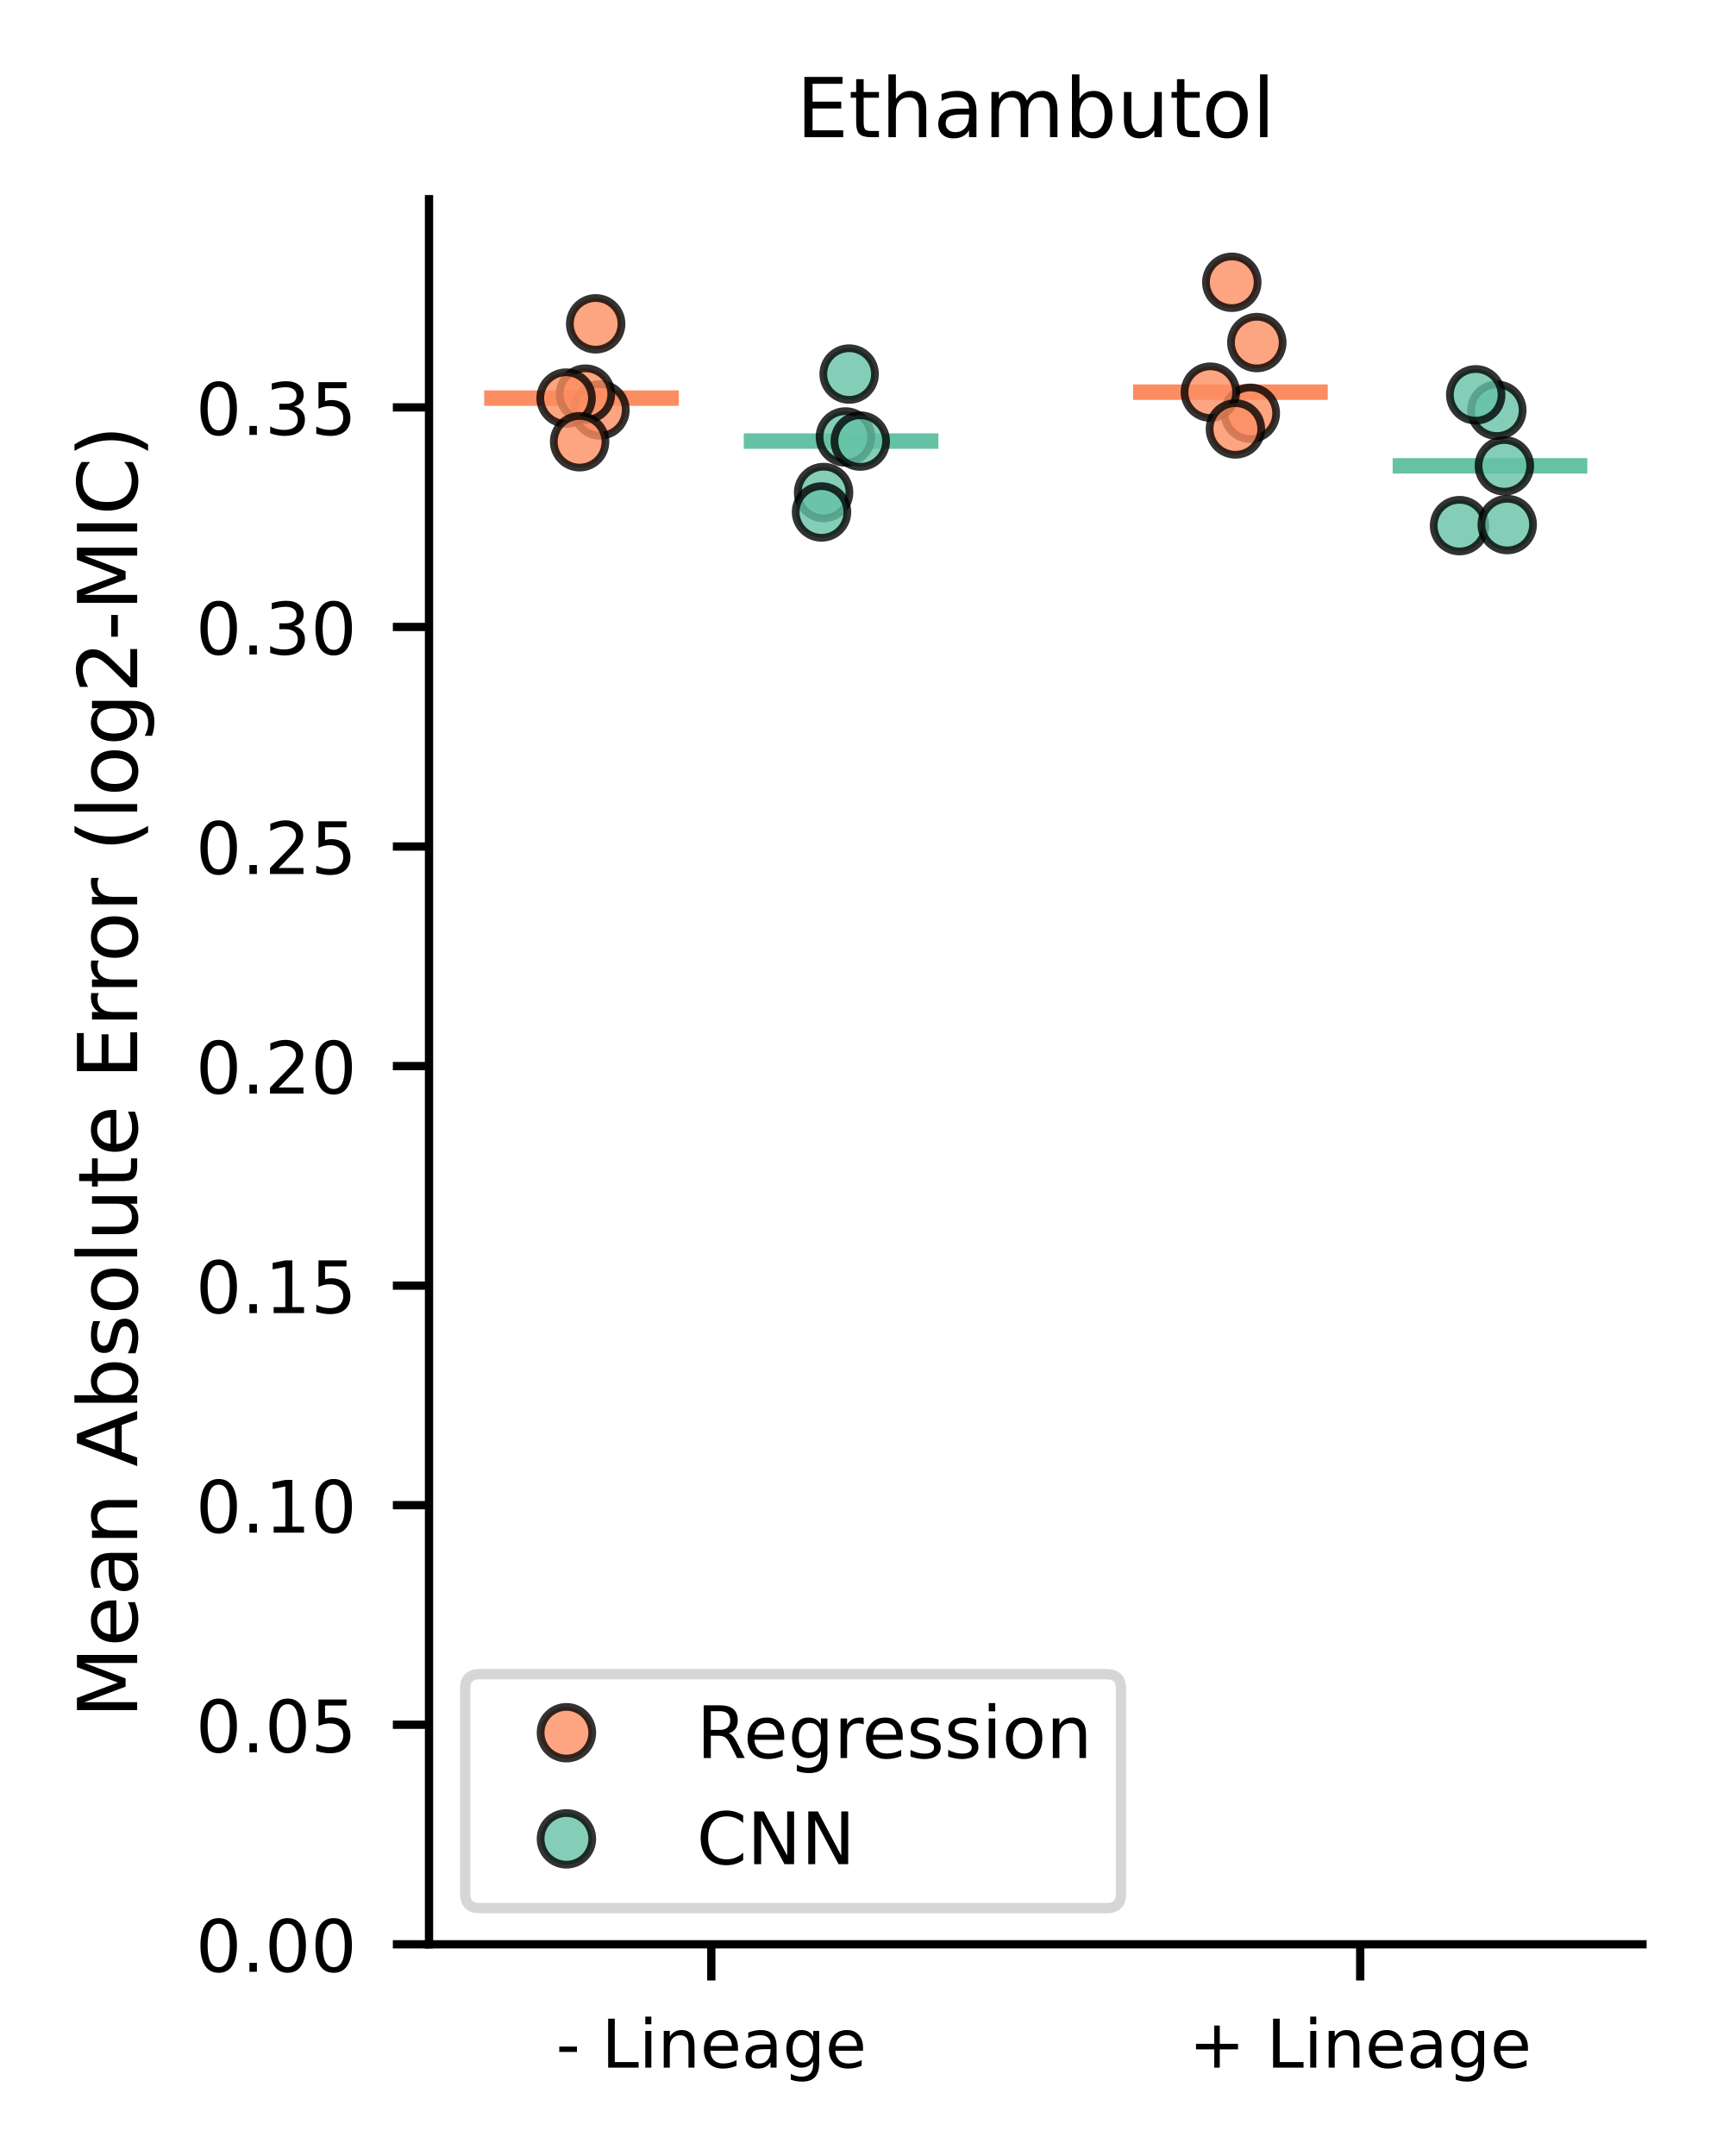
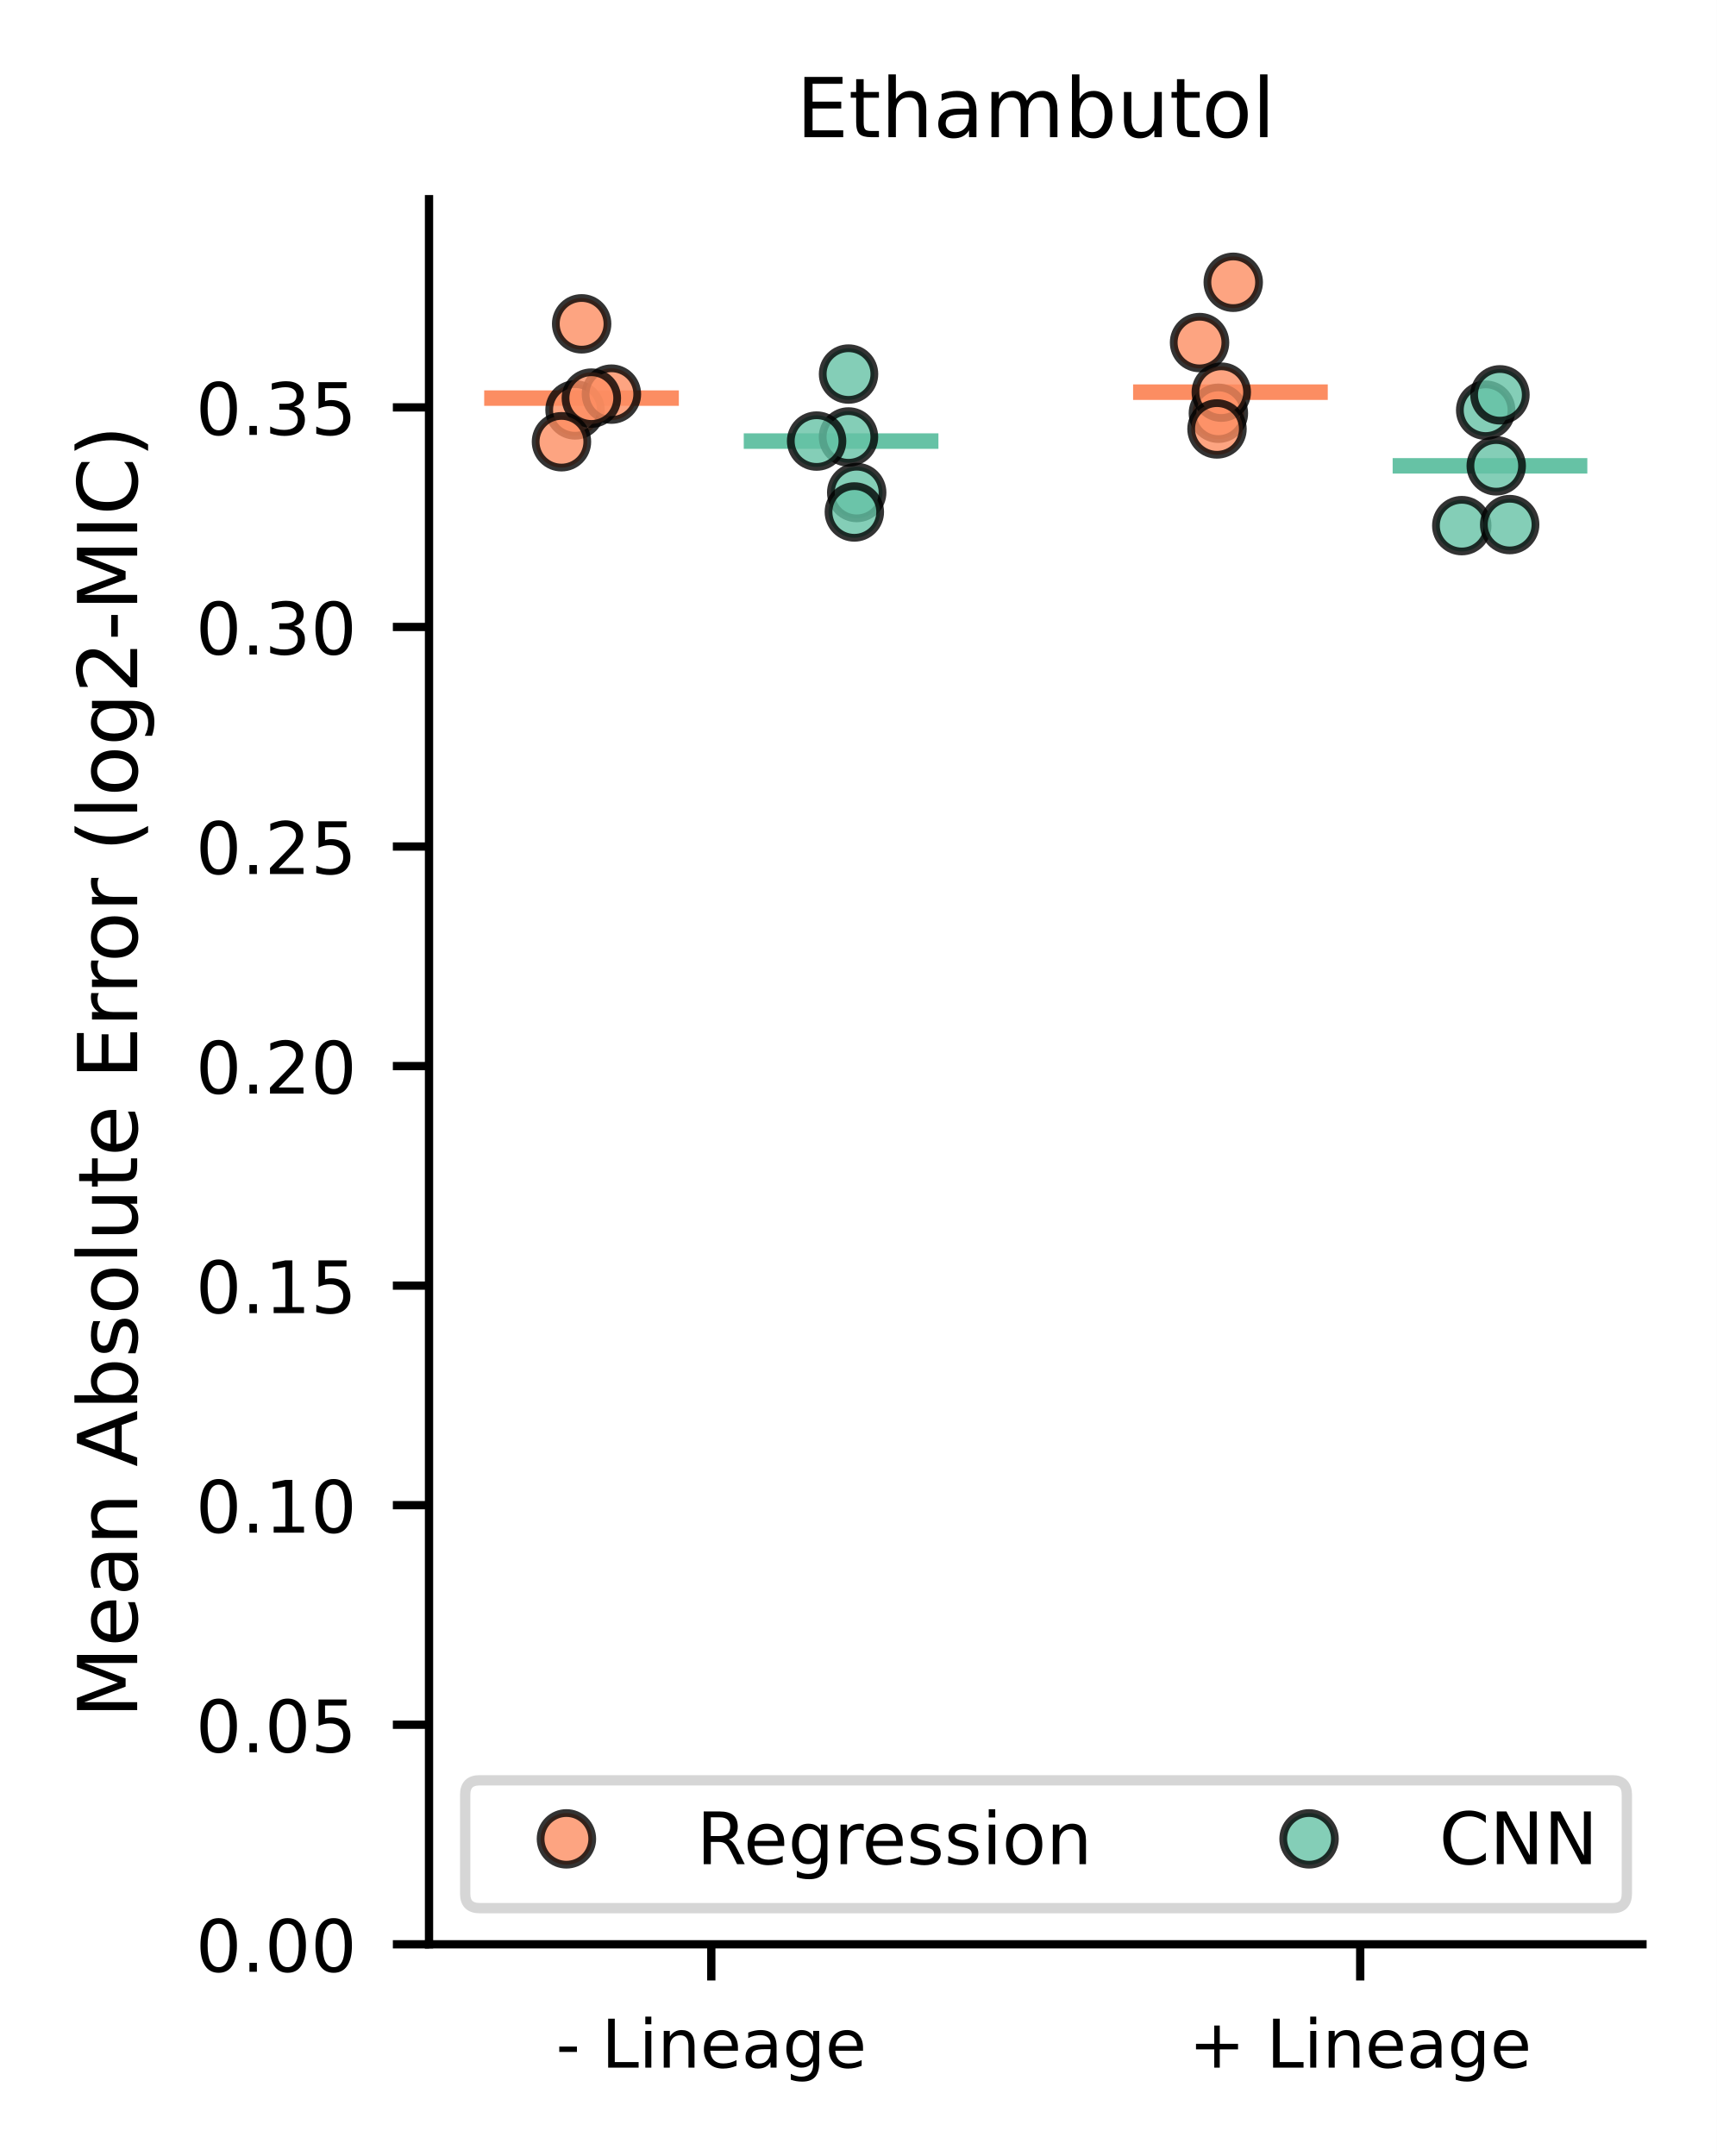
<svg xmlns="http://www.w3.org/2000/svg" xmlns:xlink="http://www.w3.org/1999/xlink" width="166.188pt" height="208.69pt" viewBox="0 0 166.188 208.69" version="1.1">
  <defs>
    <style type="text/css">*{stroke-linejoin: round; stroke-linecap: butt}</style>
  </defs>
  <g id="figure_1">
    <g id="patch_1">
      <path d="M 0 208.69  L 166.188 208.69  L 166.188 0  L 0 0  z " style="fill: #ffffff" />
    </g>
    <g id="axes_1">
      <g id="patch_2">
        <path d="M 41.528 188.199  L 158.988 188.199  L 158.988 19.279  L 41.528 19.279  z " style="fill: #ffffff" />
      </g>
      <g id="LineCollection_1">
-         <path d="M 46.868 38.535  L 65.711 38.535  " clip-path="url(#p93a9870a76)" style="fill: none; stroke: #fc8d62; stroke-width: 1.5" />
+         <path d="M 46.868 38.535  L 65.711 38.535  " clip-path="url(#p551175ddb1)" style="fill: none; stroke: #fc8d62; stroke-width: 1.5" />
      </g>
      <g id="LineCollection_2">
-         <path d="M 71.993 42.694  L 90.837 42.694  " clip-path="url(#p93a9870a76)" style="fill: none; stroke: #66c2a5; stroke-width: 1.5" />
+         <path d="M 71.993 42.694  L 90.837 42.694  " clip-path="url(#p551175ddb1)" style="fill: none; stroke: #66c2a5; stroke-width: 1.5" />
      </g>
      <g id="LineCollection_3">
-         <path d="M 109.68 37.958  L 128.524 37.958  " clip-path="url(#p93a9870a76)" style="fill: none; stroke: #fc8d62; stroke-width: 1.5" />
+         <path d="M 109.68 37.958  L 128.524 37.958  " clip-path="url(#p551175ddb1)" style="fill: none; stroke: #fc8d62; stroke-width: 1.5" />
      </g>
      <g id="LineCollection_4">
-         <path d="M 134.805 45.091  L 153.649 45.091  " clip-path="url(#p93a9870a76)" style="fill: none; stroke: #66c2a5; stroke-width: 1.5" />
+         <path d="M 134.805 45.091  L 153.649 45.091  " clip-path="url(#p551175ddb1)" style="fill: none; stroke: #66c2a5; stroke-width: 1.5" />
      </g>
      <g id="PathCollection_1">
        <defs>
-           <path id="C0_0_ac9c418b93" d="M 0 2.5  C 0.663 2.5 1.299 2.237 1.768 1.768  C 2.237 1.299 2.5 0.663 2.5 -0  C 2.5 -0.663 2.237 -1.299 1.768 -1.768  C 1.299 -2.237 0.663 -2.5 0 -2.5  C -0.663 -2.5 -1.299 -2.237 -1.768 -1.768  C -2.237 -1.299 -2.5 -0.663 -2.5 0  C -2.5 0.663 -2.237 1.299 -1.768 1.768  C -1.299 2.237 -0.663 2.5 0 2.5  z " />
+           <path id="C0_0_73d568ccc1" d="M 0 2.5  C 0.663 2.5 1.299 2.237 1.768 1.768  C 2.237 1.299 2.5 0.663 2.5 -0  C 2.5 -0.663 2.237 -1.299 1.768 -1.768  C 1.299 -2.237 0.663 -2.5 0 -2.5  C -0.663 -2.5 -1.299 -2.237 -1.768 -1.768  C -2.237 -1.299 -2.5 -0.663 -2.5 0  C -2.5 0.663 -2.237 1.299 -1.768 1.768  C -1.299 2.237 -0.663 2.5 0 2.5  z " />
        </defs>
-         <g clip-path="url(#p93a9870a76)">
-           <use xlink:href="#C0_0_ac9c418b93" x="58.073" y="39.677" style="fill: #fc8d62; fill-opacity: 0.8; stroke: #000000; stroke-opacity: 0.8; stroke-width: 0.75" />
-         </g>
-         <g clip-path="url(#p93a9870a76)">
-           <use xlink:href="#C0_0_ac9c418b93" x="56.669" y="38.15" style="fill: #fc8d62; fill-opacity: 0.8; stroke: #000000; stroke-opacity: 0.8; stroke-width: 0.75" />
-         </g>
-         <g clip-path="url(#p93a9870a76)">
-           <use xlink:href="#C0_0_ac9c418b93" x="57.659" y="31.345" style="fill: #fc8d62; fill-opacity: 0.8; stroke: #000000; stroke-opacity: 0.8; stroke-width: 0.75" />
-         </g>
-         <g clip-path="url(#p93a9870a76)">
-           <use xlink:href="#C0_0_ac9c418b93" x="54.797" y="38.535" style="fill: #fc8d62; fill-opacity: 0.8; stroke: #000000; stroke-opacity: 0.8; stroke-width: 0.75" />
-         </g>
-         <g clip-path="url(#p93a9870a76)">
-           <use xlink:href="#C0_0_ac9c418b93" x="56.104" y="42.759" style="fill: #fc8d62; fill-opacity: 0.8; stroke: #000000; stroke-opacity: 0.8; stroke-width: 0.75" />
+         <g clip-path="url(#p551175ddb1)">
+           <use xlink:href="#C0_0_73d568ccc1" x="55.66" y="39.677" style="fill: #fc8d62; fill-opacity: 0.8; stroke: #000000; stroke-opacity: 0.8; stroke-width: 0.75" />
+         </g>
+         <g clip-path="url(#p551175ddb1)">
+           <use xlink:href="#C0_0_73d568ccc1" x="59.183" y="38.15" style="fill: #fc8d62; fill-opacity: 0.8; stroke: #000000; stroke-opacity: 0.8; stroke-width: 0.75" />
+         </g>
+         <g clip-path="url(#p551175ddb1)">
+           <use xlink:href="#C0_0_73d568ccc1" x="56.301" y="31.345" style="fill: #fc8d62; fill-opacity: 0.8; stroke: #000000; stroke-opacity: 0.8; stroke-width: 0.75" />
+         </g>
+         <g clip-path="url(#p551175ddb1)">
+           <use xlink:href="#C0_0_73d568ccc1" x="57.241" y="38.535" style="fill: #fc8d62; fill-opacity: 0.8; stroke: #000000; stroke-opacity: 0.8; stroke-width: 0.75" />
+         </g>
+         <g clip-path="url(#p551175ddb1)">
+           <use xlink:href="#C0_0_73d568ccc1" x="54.348" y="42.759" style="fill: #fc8d62; fill-opacity: 0.8; stroke: #000000; stroke-opacity: 0.8; stroke-width: 0.75" />
        </g>
      </g>
      <g id="PathCollection_2">
        <defs>
-           <path id="C1_0_f2b40397ab" d="M 0 2.5  C 0.663 2.5 1.299 2.237 1.768 1.768  C 2.237 1.299 2.5 0.663 2.5 -0  C 2.5 -0.663 2.237 -1.299 1.768 -1.768  C 1.299 -2.237 0.663 -2.5 0 -2.5  C -0.663 -2.5 -1.299 -2.237 -1.768 -1.768  C -2.237 -1.299 -2.5 -0.663 -2.5 0  C -2.5 0.663 -2.237 1.299 -1.768 1.768  C -1.299 2.237 -0.663 2.5 0 2.5  z " />
+           <path id="C1_0_42cb53320c" d="M 0 2.5  C 0.663 2.5 1.299 2.237 1.768 1.768  C 2.237 1.299 2.5 0.663 2.5 -0  C 2.5 -0.663 2.237 -1.299 1.768 -1.768  C 1.299 -2.237 0.663 -2.5 0 -2.5  C -0.663 -2.5 -1.299 -2.237 -1.768 -1.768  C -2.237 -1.299 -2.5 -0.663 -2.5 0  C -2.5 0.663 -2.237 1.299 -1.768 1.768  C -1.299 2.237 -0.663 2.5 0 2.5  z " />
        </defs>
-         <g clip-path="url(#p93a9870a76)">
-           <use xlink:href="#C1_0_f2b40397ab" x="79.722" y="47.673" style="fill: #66c2a5; fill-opacity: 0.8; stroke: #000000; stroke-opacity: 0.8; stroke-width: 0.75" />
-         </g>
-         <g clip-path="url(#p93a9870a76)">
-           <use xlink:href="#C1_0_f2b40397ab" x="81.831" y="42.296" style="fill: #66c2a5; fill-opacity: 0.8; stroke: #000000; stroke-opacity: 0.8; stroke-width: 0.75" />
-         </g>
-         <g clip-path="url(#p93a9870a76)">
-           <use xlink:href="#C1_0_f2b40397ab" x="82.195" y="36.207" style="fill: #66c2a5; fill-opacity: 0.8; stroke: #000000; stroke-opacity: 0.8; stroke-width: 0.75" />
-         </g>
-         <g clip-path="url(#p93a9870a76)">
-           <use xlink:href="#C1_0_f2b40397ab" x="79.521" y="49.556" style="fill: #66c2a5; fill-opacity: 0.8; stroke: #000000; stroke-opacity: 0.8; stroke-width: 0.75" />
-         </g>
-         <g clip-path="url(#p93a9870a76)">
-           <use xlink:href="#C1_0_f2b40397ab" x="83.272" y="42.694" style="fill: #66c2a5; fill-opacity: 0.8; stroke: #000000; stroke-opacity: 0.8; stroke-width: 0.75" />
+         <g clip-path="url(#p551175ddb1)">
+           <use xlink:href="#C1_0_42cb53320c" x="82.927" y="47.673" style="fill: #66c2a5; fill-opacity: 0.8; stroke: #000000; stroke-opacity: 0.8; stroke-width: 0.75" />
+         </g>
+         <g clip-path="url(#p551175ddb1)">
+           <use xlink:href="#C1_0_42cb53320c" x="82.132" y="42.296" style="fill: #66c2a5; fill-opacity: 0.8; stroke: #000000; stroke-opacity: 0.8; stroke-width: 0.75" />
+         </g>
+         <g clip-path="url(#p551175ddb1)">
+           <use xlink:href="#C1_0_42cb53320c" x="82.136" y="36.207" style="fill: #66c2a5; fill-opacity: 0.8; stroke: #000000; stroke-opacity: 0.8; stroke-width: 0.75" />
+         </g>
+         <g clip-path="url(#p551175ddb1)">
+           <use xlink:href="#C1_0_42cb53320c" x="82.698" y="49.556" style="fill: #66c2a5; fill-opacity: 0.8; stroke: #000000; stroke-opacity: 0.8; stroke-width: 0.75" />
+         </g>
+         <g clip-path="url(#p551175ddb1)">
+           <use xlink:href="#C1_0_42cb53320c" x="79.045" y="42.694" style="fill: #66c2a5; fill-opacity: 0.8; stroke: #000000; stroke-opacity: 0.8; stroke-width: 0.75" />
        </g>
      </g>
      <g id="PathCollection_3">
        <defs>
-           <path id="C2_0_c81797a44b" d="M 0 2.5  C 0.663 2.5 1.299 2.237 1.768 1.768  C 2.237 1.299 2.5 0.663 2.5 -0  C 2.5 -0.663 2.237 -1.299 1.768 -1.768  C 1.299 -2.237 0.663 -2.5 0 -2.5  C -0.663 -2.5 -1.299 -2.237 -1.768 -1.768  C -2.237 -1.299 -2.5 -0.663 -2.5 0  C -2.5 0.663 -2.237 1.299 -1.768 1.768  C -1.299 2.237 -0.663 2.5 0 2.5  z " />
+           <path id="C2_0_eb9bdc334c" d="M 0 2.5  C 0.663 2.5 1.299 2.237 1.768 1.768  C 2.237 1.299 2.5 0.663 2.5 -0  C 2.5 -0.663 2.237 -1.299 1.768 -1.768  C 1.299 -2.237 0.663 -2.5 0 -2.5  C -0.663 -2.5 -1.299 -2.237 -1.768 -1.768  C -2.237 -1.299 -2.5 -0.663 -2.5 0  C -2.5 0.663 -2.237 1.299 -1.768 1.768  C -1.299 2.237 -0.663 2.5 0 2.5  z " />
        </defs>
-         <g clip-path="url(#p93a9870a76)">
-           <use xlink:href="#C2_0_c81797a44b" x="121.028" y="40.001" style="fill: #fc8d62; fill-opacity: 0.8; stroke: #000000; stroke-opacity: 0.8; stroke-width: 0.75" />
-         </g>
-         <g clip-path="url(#p93a9870a76)">
-           <use xlink:href="#C2_0_c81797a44b" x="119.234" y="27.323" style="fill: #fc8d62; fill-opacity: 0.8; stroke: #000000; stroke-opacity: 0.8; stroke-width: 0.75" />
-         </g>
-         <g clip-path="url(#p93a9870a76)">
-           <use xlink:href="#C2_0_c81797a44b" x="121.657" y="33.158" style="fill: #fc8d62; fill-opacity: 0.8; stroke: #000000; stroke-opacity: 0.8; stroke-width: 0.75" />
-         </g>
-         <g clip-path="url(#p93a9870a76)">
-           <use xlink:href="#C2_0_c81797a44b" x="117.158" y="37.958" style="fill: #fc8d62; fill-opacity: 0.8; stroke: #000000; stroke-opacity: 0.8; stroke-width: 0.75" />
-         </g>
-         <g clip-path="url(#p93a9870a76)">
-           <use xlink:href="#C2_0_c81797a44b" x="119.584" y="41.52" style="fill: #fc8d62; fill-opacity: 0.8; stroke: #000000; stroke-opacity: 0.8; stroke-width: 0.75" />
+         <g clip-path="url(#p551175ddb1)">
+           <use xlink:href="#C2_0_eb9bdc334c" x="117.936" y="40.001" style="fill: #fc8d62; fill-opacity: 0.8; stroke: #000000; stroke-opacity: 0.8; stroke-width: 0.75" />
+         </g>
+         <g clip-path="url(#p551175ddb1)">
+           <use xlink:href="#C2_0_eb9bdc334c" x="119.374" y="27.323" style="fill: #fc8d62; fill-opacity: 0.8; stroke: #000000; stroke-opacity: 0.8; stroke-width: 0.75" />
+         </g>
+         <g clip-path="url(#p551175ddb1)">
+           <use xlink:href="#C2_0_eb9bdc334c" x="116.113" y="33.158" style="fill: #fc8d62; fill-opacity: 0.8; stroke: #000000; stroke-opacity: 0.8; stroke-width: 0.75" />
+         </g>
+         <g clip-path="url(#p551175ddb1)">
+           <use xlink:href="#C2_0_eb9bdc334c" x="118.217" y="37.958" style="fill: #fc8d62; fill-opacity: 0.8; stroke: #000000; stroke-opacity: 0.8; stroke-width: 0.75" />
+         </g>
+         <g clip-path="url(#p551175ddb1)">
+           <use xlink:href="#C2_0_eb9bdc334c" x="117.802" y="41.52" style="fill: #fc8d62; fill-opacity: 0.8; stroke: #000000; stroke-opacity: 0.8; stroke-width: 0.75" />
        </g>
      </g>
      <g id="PathCollection_4">
        <defs>
-           <path id="C3_0_0587e24895" d="M 0 2.5  C 0.663 2.5 1.299 2.237 1.768 1.768  C 2.237 1.299 2.5 0.663 2.5 -0  C 2.5 -0.663 2.237 -1.299 1.768 -1.768  C 1.299 -2.237 0.663 -2.5 0 -2.5  C -0.663 -2.5 -1.299 -2.237 -1.768 -1.768  C -2.237 -1.299 -2.5 -0.663 -2.5 0  C -2.5 0.663 -2.237 1.299 -1.768 1.768  C -1.299 2.237 -0.663 2.5 0 2.5  z " />
+           <path id="C3_0_caa02900ae" d="M 0 2.5  C 0.663 2.5 1.299 2.237 1.768 1.768  C 2.237 1.299 2.5 0.663 2.5 -0  C 2.5 -0.663 2.237 -1.299 1.768 -1.768  C 1.299 -2.237 0.663 -2.5 0 -2.5  C -0.663 -2.5 -1.299 -2.237 -1.768 -1.768  C -2.237 -1.299 -2.5 -0.663 -2.5 0  C -2.5 0.663 -2.237 1.299 -1.768 1.768  C -1.299 2.237 -0.663 2.5 0 2.5  z " />
        </defs>
-         <g clip-path="url(#p93a9870a76)">
-           <use xlink:href="#C3_0_0587e24895" x="141.276" y="50.879" style="fill: #66c2a5; fill-opacity: 0.8; stroke: #000000; stroke-opacity: 0.8; stroke-width: 0.75" />
-         </g>
-         <g clip-path="url(#p93a9870a76)">
-           <use xlink:href="#C3_0_0587e24895" x="144.889" y="39.706" style="fill: #66c2a5; fill-opacity: 0.8; stroke: #000000; stroke-opacity: 0.8; stroke-width: 0.75" />
-         </g>
-         <g clip-path="url(#p93a9870a76)">
-           <use xlink:href="#C3_0_0587e24895" x="145.619" y="45.091" style="fill: #66c2a5; fill-opacity: 0.8; stroke: #000000; stroke-opacity: 0.8; stroke-width: 0.75" />
-         </g>
-         <g clip-path="url(#p93a9870a76)">
-           <use xlink:href="#C3_0_0587e24895" x="145.894" y="50.777" style="fill: #66c2a5; fill-opacity: 0.8; stroke: #000000; stroke-opacity: 0.8; stroke-width: 0.75" />
-         </g>
-         <g clip-path="url(#p93a9870a76)">
-           <use xlink:href="#C3_0_0587e24895" x="142.846" y="38.218" style="fill: #66c2a5; fill-opacity: 0.8; stroke: #000000; stroke-opacity: 0.8; stroke-width: 0.75" />
+         <g clip-path="url(#p551175ddb1)">
+           <use xlink:href="#C3_0_caa02900ae" x="141.495" y="50.879" style="fill: #66c2a5; fill-opacity: 0.8; stroke: #000000; stroke-opacity: 0.8; stroke-width: 0.75" />
+         </g>
+         <g clip-path="url(#p551175ddb1)">
+           <use xlink:href="#C3_0_caa02900ae" x="143.809" y="39.706" style="fill: #66c2a5; fill-opacity: 0.8; stroke: #000000; stroke-opacity: 0.8; stroke-width: 0.75" />
+         </g>
+         <g clip-path="url(#p551175ddb1)">
+           <use xlink:href="#C3_0_caa02900ae" x="144.831" y="45.091" style="fill: #66c2a5; fill-opacity: 0.8; stroke: #000000; stroke-opacity: 0.8; stroke-width: 0.75" />
+         </g>
+         <g clip-path="url(#p551175ddb1)">
+           <use xlink:href="#C3_0_caa02900ae" x="146.132" y="50.777" style="fill: #66c2a5; fill-opacity: 0.8; stroke: #000000; stroke-opacity: 0.8; stroke-width: 0.75" />
+         </g>
+         <g clip-path="url(#p551175ddb1)">
+           <use xlink:href="#C3_0_caa02900ae" x="145.191" y="38.218" style="fill: #66c2a5; fill-opacity: 0.8; stroke: #000000; stroke-opacity: 0.8; stroke-width: 0.75" />
        </g>
      </g>
      <g id="line2d_1" />
      <g id="line2d_2" />
      <g id="matplotlib.axis_1">
        <g id="xtick_1">
          <g id="line2d_3">
            <defs>
-               <path id="m7f8d26893a" d="M 0 0  L 0 3.5  " style="stroke: #000000; stroke-width: 0.8" />
+               <path id="m14d3066183" d="M 0 0  L 0 3.5  " style="stroke: #000000; stroke-width: 0.8" />
            </defs>
            <g>
-               <use xlink:href="#m7f8d26893a" x="68.852" y="188.199" style="stroke: #000000; stroke-width: 0.8" />
+               <use xlink:href="#m14d3066183" x="68.852" y="188.199" style="stroke: #000000; stroke-width: 0.8" />
            </g>
          </g>
          <g id="text_1">
            <g transform="translate(53.81874 200.1377) scale(0.065 -0.065)">
              <defs>
                <path id="DejaVuSans-2d" d="M 313 2009  L 1997 2009  L 1997 1497  L 313 1497  L 313 2009  z " transform="scale(0.015625)" />
                <path id="DejaVuSans-20" transform="scale(0.015625)" />
                <path id="DejaVuSans-4c" d="M 628 4666  L 1259 4666  L 1259 531  L 3531 531  L 3531 0  L 628 0  L 628 4666  z " transform="scale(0.015625)" />
                <path id="DejaVuSans-69" d="M 603 3500  L 1178 3500  L 1178 0  L 603 0  L 603 3500  z M 603 4863  L 1178 4863  L 1178 4134  L 603 4134  L 603 4863  z " transform="scale(0.015625)" />
                <path id="DejaVuSans-6e" d="M 3513 2113  L 3513 0  L 2938 0  L 2938 2094  Q 2938 2591 2744 2837  Q 2550 3084 2163 3084  Q 1697 3084 1428 2787  Q 1159 2491 1159 1978  L 1159 0  L 581 0  L 581 3500  L 1159 3500  L 1159 2956  Q 1366 3272 1645 3428  Q 1925 3584 2291 3584  Q 2894 3584 3203 3211  Q 3513 2838 3513 2113  z " transform="scale(0.015625)" />
                <path id="DejaVuSans-65" d="M 3597 1894  L 3597 1613  L 953 1613  Q 991 1019 1311 708  Q 1631 397 2203 397  Q 2534 397 2845 478  Q 3156 559 3463 722  L 3463 178  Q 3153 47 2828 -22  Q 2503 -91 2169 -91  Q 1331 -91 842 396  Q 353 884 353 1716  Q 353 2575 817 3079  Q 1281 3584 2069 3584  Q 2775 3584 3186 3129  Q 3597 2675 3597 1894  z M 3022 2063  Q 3016 2534 2758 2815  Q 2500 3097 2075 3097  Q 1594 3097 1305 2825  Q 1016 2553 972 2059  L 3022 2063  z " transform="scale(0.015625)" />
                <path id="DejaVuSans-61" d="M 2194 1759  Q 1497 1759 1228 1600  Q 959 1441 959 1056  Q 959 750 1161 570  Q 1363 391 1709 391  Q 2188 391 2477 730  Q 2766 1069 2766 1631  L 2766 1759  L 2194 1759  z M 3341 1997  L 3341 0  L 2766 0  L 2766 531  Q 2569 213 2275 61  Q 1981 -91 1556 -91  Q 1019 -91 701 211  Q 384 513 384 1019  Q 384 1609 779 1909  Q 1175 2209 1959 2209  L 2766 2209  L 2766 2266  Q 2766 2663 2505 2880  Q 2244 3097 1772 3097  Q 1472 3097 1187 3025  Q 903 2953 641 2809  L 641 3341  Q 956 3463 1253 3523  Q 1550 3584 1831 3584  Q 2591 3584 2966 3190  Q 3341 2797 3341 1997  z " transform="scale(0.015625)" />
                <path id="DejaVuSans-67" d="M 2906 1791  Q 2906 2416 2648 2759  Q 2391 3103 1925 3103  Q 1463 3103 1205 2759  Q 947 2416 947 1791  Q 947 1169 1205 825  Q 1463 481 1925 481  Q 2391 481 2648 825  Q 2906 1169 2906 1791  z M 3481 434  Q 3481 -459 3084 -895  Q 2688 -1331 1869 -1331  Q 1566 -1331 1297 -1286  Q 1028 -1241 775 -1147  L 775 -588  Q 1028 -725 1275 -790  Q 1522 -856 1778 -856  Q 2344 -856 2625 -561  Q 2906 -266 2906 331  L 2906 616  Q 2728 306 2450 153  Q 2172 0 1784 0  Q 1141 0 747 490  Q 353 981 353 1791  Q 353 2603 747 3093  Q 1141 3584 1784 3584  Q 2172 3584 2450 3431  Q 2728 3278 2906 2969  L 2906 3500  L 3481 3500  L 3481 434  z " transform="scale(0.015625)" />
              </defs>
              <use xlink:href="#DejaVuSans-2d" />
              <use xlink:href="#DejaVuSans-20" x="36.084" />
              <use xlink:href="#DejaVuSans-4c" x="67.871" />
              <use xlink:href="#DejaVuSans-69" x="123.584" />
              <use xlink:href="#DejaVuSans-6e" x="151.367" />
              <use xlink:href="#DejaVuSans-65" x="214.746" />
              <use xlink:href="#DejaVuSans-61" x="276.27" />
              <use xlink:href="#DejaVuSans-67" x="337.549" />
              <use xlink:href="#DejaVuSans-65" x="401.025" />
            </g>
          </g>
        </g>
        <g id="xtick_2">
          <g id="line2d_4">
            <g>
-               <use xlink:href="#m7f8d26893a" x="131.665" y="188.199" style="stroke: #000000; stroke-width: 0.8" />
+               <use xlink:href="#m14d3066183" x="131.665" y="188.199" style="stroke: #000000; stroke-width: 0.8" />
            </g>
          </g>
          <g id="text_2">
            <g transform="translate(115.0807 200.1377) scale(0.065 -0.065)">
              <defs>
                <path id="DejaVuSans-2b" d="M 2944 4013  L 2944 2272  L 4684 2272  L 4684 1741  L 2944 1741  L 2944 0  L 2419 0  L 2419 1741  L 678 1741  L 678 2272  L 2419 2272  L 2419 4013  L 2944 4013  z " transform="scale(0.015625)" />
              </defs>
              <use xlink:href="#DejaVuSans-2b" />
              <use xlink:href="#DejaVuSans-20" x="83.789" />
              <use xlink:href="#DejaVuSans-4c" x="115.576" />
              <use xlink:href="#DejaVuSans-69" x="171.289" />
              <use xlink:href="#DejaVuSans-6e" x="199.072" />
              <use xlink:href="#DejaVuSans-65" x="262.451" />
              <use xlink:href="#DejaVuSans-61" x="323.975" />
              <use xlink:href="#DejaVuSans-67" x="385.254" />
              <use xlink:href="#DejaVuSans-65" x="448.73" />
            </g>
          </g>
        </g>
      </g>
      <g id="matplotlib.axis_2">
        <g id="ytick_1">
          <g id="line2d_5">
            <defs>
-               <path id="m98eb3fe138" d="M 0 0  L -3.5 0  " style="stroke: #000000; stroke-width: 0.8" />
+               <path id="m7be7b69a1b" d="M 0 0  L -3.5 0  " style="stroke: #000000; stroke-width: 0.8" />
            </defs>
            <g>
-               <use xlink:href="#m98eb3fe138" x="41.528" y="188.199" style="stroke: #000000; stroke-width: 0.8" />
+               <use xlink:href="#m7be7b69a1b" x="41.528" y="188.199" style="stroke: #000000; stroke-width: 0.8" />
            </g>
          </g>
          <g id="text_3">
            <g transform="translate(18.9425 190.8582) scale(0.07 -0.07)">
              <defs>
                <path id="DejaVuSans-30" d="M 2034 4250  Q 1547 4250 1301 3770  Q 1056 3291 1056 2328  Q 1056 1369 1301 889  Q 1547 409 2034 409  Q 2525 409 2770 889  Q 3016 1369 3016 2328  Q 3016 3291 2770 3770  Q 2525 4250 2034 4250  z M 2034 4750  Q 2819 4750 3233 4129  Q 3647 3509 3647 2328  Q 3647 1150 3233 529  Q 2819 -91 2034 -91  Q 1250 -91 836 529  Q 422 1150 422 2328  Q 422 3509 836 4129  Q 1250 4750 2034 4750  z " transform="scale(0.015625)" />
                <path id="DejaVuSans-2e" d="M 684 794  L 1344 794  L 1344 0  L 684 0  L 684 794  z " transform="scale(0.015625)" />
              </defs>
              <use xlink:href="#DejaVuSans-30" />
              <use xlink:href="#DejaVuSans-2e" x="63.623" />
              <use xlink:href="#DejaVuSans-30" x="95.41" />
              <use xlink:href="#DejaVuSans-30" x="159.033" />
            </g>
          </g>
        </g>
        <g id="ytick_2">
          <g id="line2d_6">
            <g>
-               <use xlink:href="#m98eb3fe138" x="41.528" y="166.947" style="stroke: #000000; stroke-width: 0.8" />
+               <use xlink:href="#m7be7b69a1b" x="41.528" y="166.947" style="stroke: #000000; stroke-width: 0.8" />
            </g>
          </g>
          <g id="text_4">
            <g transform="translate(18.9425 169.6064) scale(0.07 -0.07)">
              <defs>
                <path id="DejaVuSans-35" d="M 691 4666  L 3169 4666  L 3169 4134  L 1269 4134  L 1269 2991  Q 1406 3038 1543 3061  Q 1681 3084 1819 3084  Q 2600 3084 3056 2656  Q 3513 2228 3513 1497  Q 3513 744 3044 326  Q 2575 -91 1722 -91  Q 1428 -91 1123 -41  Q 819 9 494 109  L 494 744  Q 775 591 1075 516  Q 1375 441 1709 441  Q 2250 441 2565 725  Q 2881 1009 2881 1497  Q 2881 1984 2565 2268  Q 2250 2553 1709 2553  Q 1456 2553 1204 2497  Q 953 2441 691 2322  L 691 4666  z " transform="scale(0.015625)" />
              </defs>
              <use xlink:href="#DejaVuSans-30" />
              <use xlink:href="#DejaVuSans-2e" x="63.623" />
              <use xlink:href="#DejaVuSans-30" x="95.41" />
              <use xlink:href="#DejaVuSans-35" x="159.033" />
            </g>
          </g>
        </g>
        <g id="ytick_3">
          <g id="line2d_7">
            <g>
-               <use xlink:href="#m98eb3fe138" x="41.528" y="145.695" style="stroke: #000000; stroke-width: 0.8" />
+               <use xlink:href="#m7be7b69a1b" x="41.528" y="145.695" style="stroke: #000000; stroke-width: 0.8" />
            </g>
          </g>
          <g id="text_5">
            <g transform="translate(18.9425 148.3545) scale(0.07 -0.07)">
              <defs>
                <path id="DejaVuSans-31" d="M 794 531  L 1825 531  L 1825 4091  L 703 3866  L 703 4441  L 1819 4666  L 2450 4666  L 2450 531  L 3481 531  L 3481 0  L 794 0  L 794 531  z " transform="scale(0.015625)" />
              </defs>
              <use xlink:href="#DejaVuSans-30" />
              <use xlink:href="#DejaVuSans-2e" x="63.623" />
              <use xlink:href="#DejaVuSans-31" x="95.41" />
              <use xlink:href="#DejaVuSans-30" x="159.033" />
            </g>
          </g>
        </g>
        <g id="ytick_4">
          <g id="line2d_8">
            <g>
-               <use xlink:href="#m98eb3fe138" x="41.528" y="124.443" style="stroke: #000000; stroke-width: 0.8" />
+               <use xlink:href="#m7be7b69a1b" x="41.528" y="124.443" style="stroke: #000000; stroke-width: 0.8" />
            </g>
          </g>
          <g id="text_6">
            <g transform="translate(18.9425 127.1027) scale(0.07 -0.07)">
              <use xlink:href="#DejaVuSans-30" />
              <use xlink:href="#DejaVuSans-2e" x="63.623" />
              <use xlink:href="#DejaVuSans-31" x="95.41" />
              <use xlink:href="#DejaVuSans-35" x="159.033" />
            </g>
          </g>
        </g>
        <g id="ytick_5">
          <g id="line2d_9">
            <g>
-               <use xlink:href="#m98eb3fe138" x="41.528" y="103.191" style="stroke: #000000; stroke-width: 0.8" />
+               <use xlink:href="#m7be7b69a1b" x="41.528" y="103.191" style="stroke: #000000; stroke-width: 0.8" />
            </g>
          </g>
          <g id="text_7">
            <g transform="translate(18.9425 105.8509) scale(0.07 -0.07)">
              <defs>
                <path id="DejaVuSans-32" d="M 1228 531  L 3431 531  L 3431 0  L 469 0  L 469 531  Q 828 903 1448 1529  Q 2069 2156 2228 2338  Q 2531 2678 2651 2914  Q 2772 3150 2772 3378  Q 2772 3750 2511 3984  Q 2250 4219 1831 4219  Q 1534 4219 1204 4116  Q 875 4013 500 3803  L 500 4441  Q 881 4594 1212 4672  Q 1544 4750 1819 4750  Q 2544 4750 2975 4387  Q 3406 4025 3406 3419  Q 3406 3131 3298 2873  Q 3191 2616 2906 2266  Q 2828 2175 2409 1742  Q 1991 1309 1228 531  z " transform="scale(0.015625)" />
              </defs>
              <use xlink:href="#DejaVuSans-30" />
              <use xlink:href="#DejaVuSans-2e" x="63.623" />
              <use xlink:href="#DejaVuSans-32" x="95.41" />
              <use xlink:href="#DejaVuSans-30" x="159.033" />
            </g>
          </g>
        </g>
        <g id="ytick_6">
          <g id="line2d_10">
            <g>
-               <use xlink:href="#m98eb3fe138" x="41.528" y="81.94" style="stroke: #000000; stroke-width: 0.8" />
+               <use xlink:href="#m7be7b69a1b" x="41.528" y="81.94" style="stroke: #000000; stroke-width: 0.8" />
            </g>
          </g>
          <g id="text_8">
            <g transform="translate(18.9425 84.59902) scale(0.07 -0.07)">
              <use xlink:href="#DejaVuSans-30" />
              <use xlink:href="#DejaVuSans-2e" x="63.623" />
              <use xlink:href="#DejaVuSans-32" x="95.41" />
              <use xlink:href="#DejaVuSans-35" x="159.033" />
            </g>
          </g>
        </g>
        <g id="ytick_7">
          <g id="line2d_11">
            <g>
-               <use xlink:href="#m98eb3fe138" x="41.528" y="60.688" style="stroke: #000000; stroke-width: 0.8" />
+               <use xlink:href="#m7be7b69a1b" x="41.528" y="60.688" style="stroke: #000000; stroke-width: 0.8" />
            </g>
          </g>
          <g id="text_9">
            <g transform="translate(18.9425 63.34719) scale(0.07 -0.07)">
              <defs>
                <path id="DejaVuSans-33" d="M 2597 2516  Q 3050 2419 3304 2112  Q 3559 1806 3559 1356  Q 3559 666 3084 287  Q 2609 -91 1734 -91  Q 1441 -91 1130 -33  Q 819 25 488 141  L 488 750  Q 750 597 1062 519  Q 1375 441 1716 441  Q 2309 441 2620 675  Q 2931 909 2931 1356  Q 2931 1769 2642 2001  Q 2353 2234 1838 2234  L 1294 2234  L 1294 2753  L 1863 2753  Q 2328 2753 2575 2939  Q 2822 3125 2822 3475  Q 2822 3834 2567 4026  Q 2313 4219 1838 4219  Q 1578 4219 1281 4162  Q 984 4106 628 3988  L 628 4550  Q 988 4650 1302 4700  Q 1616 4750 1894 4750  Q 2613 4750 3031 4423  Q 3450 4097 3450 3541  Q 3450 3153 3228 2886  Q 3006 2619 2597 2516  z " transform="scale(0.015625)" />
              </defs>
              <use xlink:href="#DejaVuSans-30" />
              <use xlink:href="#DejaVuSans-2e" x="63.623" />
              <use xlink:href="#DejaVuSans-33" x="95.41" />
              <use xlink:href="#DejaVuSans-30" x="159.033" />
            </g>
          </g>
        </g>
        <g id="ytick_8">
          <g id="line2d_12">
            <g>
-               <use xlink:href="#m98eb3fe138" x="41.528" y="39.436" style="stroke: #000000; stroke-width: 0.8" />
+               <use xlink:href="#m7be7b69a1b" x="41.528" y="39.436" style="stroke: #000000; stroke-width: 0.8" />
            </g>
          </g>
          <g id="text_10">
            <g transform="translate(18.9425 42.09535) scale(0.07 -0.07)">
              <use xlink:href="#DejaVuSans-30" />
              <use xlink:href="#DejaVuSans-2e" x="63.623" />
              <use xlink:href="#DejaVuSans-33" x="95.41" />
              <use xlink:href="#DejaVuSans-35" x="159.033" />
            </g>
          </g>
        </g>
        <g id="text_11">
          <g transform="translate(13.27875 166.3137) rotate(-90) scale(0.08 -0.08)">
            <defs>
              <path id="DejaVuSans-4d" d="M 628 4666  L 1569 4666  L 2759 1491  L 3956 4666  L 4897 4666  L 4897 0  L 4281 0  L 4281 4097  L 3078 897  L 2444 897  L 1241 4097  L 1241 0  L 628 0  L 628 4666  z " transform="scale(0.015625)" />
              <path id="DejaVuSans-41" d="M 2188 4044  L 1331 1722  L 3047 1722  L 2188 4044  z M 1831 4666  L 2547 4666  L 4325 0  L 3669 0  L 3244 1197  L 1141 1197  L 716 0  L 50 0  L 1831 4666  z " transform="scale(0.015625)" />
              <path id="DejaVuSans-62" d="M 3116 1747  Q 3116 2381 2855 2742  Q 2594 3103 2138 3103  Q 1681 3103 1420 2742  Q 1159 2381 1159 1747  Q 1159 1113 1420 752  Q 1681 391 2138 391  Q 2594 391 2855 752  Q 3116 1113 3116 1747  z M 1159 2969  Q 1341 3281 1617 3432  Q 1894 3584 2278 3584  Q 2916 3584 3314 3078  Q 3713 2572 3713 1747  Q 3713 922 3314 415  Q 2916 -91 2278 -91  Q 1894 -91 1617 61  Q 1341 213 1159 525  L 1159 0  L 581 0  L 581 4863  L 1159 4863  L 1159 2969  z " transform="scale(0.015625)" />
              <path id="DejaVuSans-73" d="M 2834 3397  L 2834 2853  Q 2591 2978 2328 3040  Q 2066 3103 1784 3103  Q 1356 3103 1142 2972  Q 928 2841 928 2578  Q 928 2378 1081 2264  Q 1234 2150 1697 2047  L 1894 2003  Q 2506 1872 2764 1633  Q 3022 1394 3022 966  Q 3022 478 2636 193  Q 2250 -91 1575 -91  Q 1294 -91 989 -36  Q 684 19 347 128  L 347 722  Q 666 556 975 473  Q 1284 391 1588 391  Q 1994 391 2212 530  Q 2431 669 2431 922  Q 2431 1156 2273 1281  Q 2116 1406 1581 1522  L 1381 1569  Q 847 1681 609 1914  Q 372 2147 372 2553  Q 372 3047 722 3315  Q 1072 3584 1716 3584  Q 2034 3584 2315 3537  Q 2597 3491 2834 3397  z " transform="scale(0.015625)" />
              <path id="DejaVuSans-6f" d="M 1959 3097  Q 1497 3097 1228 2736  Q 959 2375 959 1747  Q 959 1119 1226 758  Q 1494 397 1959 397  Q 2419 397 2687 759  Q 2956 1122 2956 1747  Q 2956 2369 2687 2733  Q 2419 3097 1959 3097  z M 1959 3584  Q 2709 3584 3137 3096  Q 3566 2609 3566 1747  Q 3566 888 3137 398  Q 2709 -91 1959 -91  Q 1206 -91 779 398  Q 353 888 353 1747  Q 353 2609 779 3096  Q 1206 3584 1959 3584  z " transform="scale(0.015625)" />
              <path id="DejaVuSans-6c" d="M 603 4863  L 1178 4863  L 1178 0  L 603 0  L 603 4863  z " transform="scale(0.015625)" />
              <path id="DejaVuSans-75" d="M 544 1381  L 544 3500  L 1119 3500  L 1119 1403  Q 1119 906 1312 657  Q 1506 409 1894 409  Q 2359 409 2629 706  Q 2900 1003 2900 1516  L 2900 3500  L 3475 3500  L 3475 0  L 2900 0  L 2900 538  Q 2691 219 2414 64  Q 2138 -91 1772 -91  Q 1169 -91 856 284  Q 544 659 544 1381  z M 1991 3584  L 1991 3584  z " transform="scale(0.015625)" />
              <path id="DejaVuSans-74" d="M 1172 4494  L 1172 3500  L 2356 3500  L 2356 3053  L 1172 3053  L 1172 1153  Q 1172 725 1289 603  Q 1406 481 1766 481  L 2356 481  L 2356 0  L 1766 0  Q 1100 0 847 248  Q 594 497 594 1153  L 594 3053  L 172 3053  L 172 3500  L 594 3500  L 594 4494  L 1172 4494  z " transform="scale(0.015625)" />
              <path id="DejaVuSans-45" d="M 628 4666  L 3578 4666  L 3578 4134  L 1259 4134  L 1259 2753  L 3481 2753  L 3481 2222  L 1259 2222  L 1259 531  L 3634 531  L 3634 0  L 628 0  L 628 4666  z " transform="scale(0.015625)" />
              <path id="DejaVuSans-72" d="M 2631 2963  Q 2534 3019 2420 3045  Q 2306 3072 2169 3072  Q 1681 3072 1420 2755  Q 1159 2438 1159 1844  L 1159 0  L 581 0  L 581 3500  L 1159 3500  L 1159 2956  Q 1341 3275 1631 3429  Q 1922 3584 2338 3584  Q 2397 3584 2469 3576  Q 2541 3569 2628 3553  L 2631 2963  z " transform="scale(0.015625)" />
              <path id="DejaVuSans-28" d="M 1984 4856  Q 1566 4138 1362 3434  Q 1159 2731 1159 2009  Q 1159 1288 1364 580  Q 1569 -128 1984 -844  L 1484 -844  Q 1016 -109 783 600  Q 550 1309 550 2009  Q 550 2706 781 3412  Q 1013 4119 1484 4856  L 1984 4856  z " transform="scale(0.015625)" />
              <path id="DejaVuSans-49" d="M 628 4666  L 1259 4666  L 1259 0  L 628 0  L 628 4666  z " transform="scale(0.015625)" />
              <path id="DejaVuSans-43" d="M 4122 4306  L 4122 3641  Q 3803 3938 3442 4084  Q 3081 4231 2675 4231  Q 1875 4231 1450 3742  Q 1025 3253 1025 2328  Q 1025 1406 1450 917  Q 1875 428 2675 428  Q 3081 428 3442 575  Q 3803 722 4122 1019  L 4122 359  Q 3791 134 3420 21  Q 3050 -91 2638 -91  Q 1578 -91 968 557  Q 359 1206 359 2328  Q 359 3453 968 4101  Q 1578 4750 2638 4750  Q 3056 4750 3426 4639  Q 3797 4528 4122 4306  z " transform="scale(0.015625)" />
              <path id="DejaVuSans-29" d="M 513 4856  L 1013 4856  Q 1481 4119 1714 3412  Q 1947 2706 1947 2009  Q 1947 1309 1714 600  Q 1481 -109 1013 -844  L 513 -844  Q 928 -128 1133 580  Q 1338 1288 1338 2009  Q 1338 2731 1133 3434  Q 928 4138 513 4856  z " transform="scale(0.015625)" />
            </defs>
            <use xlink:href="#DejaVuSans-4d" />
            <use xlink:href="#DejaVuSans-65" x="86.279" />
            <use xlink:href="#DejaVuSans-61" x="147.803" />
            <use xlink:href="#DejaVuSans-6e" x="209.082" />
            <use xlink:href="#DejaVuSans-20" x="272.461" />
            <use xlink:href="#DejaVuSans-41" x="304.248" />
            <use xlink:href="#DejaVuSans-62" x="372.656" />
            <use xlink:href="#DejaVuSans-73" x="436.133" />
            <use xlink:href="#DejaVuSans-6f" x="488.232" />
            <use xlink:href="#DejaVuSans-6c" x="549.414" />
            <use xlink:href="#DejaVuSans-75" x="577.197" />
            <use xlink:href="#DejaVuSans-74" x="640.576" />
            <use xlink:href="#DejaVuSans-65" x="679.785" />
            <use xlink:href="#DejaVuSans-20" x="741.309" />
            <use xlink:href="#DejaVuSans-45" x="773.096" />
            <use xlink:href="#DejaVuSans-72" x="836.279" />
            <use xlink:href="#DejaVuSans-72" x="875.643" />
            <use xlink:href="#DejaVuSans-6f" x="914.506" />
            <use xlink:href="#DejaVuSans-72" x="975.688" />
            <use xlink:href="#DejaVuSans-20" x="1016.801" />
            <use xlink:href="#DejaVuSans-28" x="1048.588" />
            <use xlink:href="#DejaVuSans-6c" x="1087.602" />
            <use xlink:href="#DejaVuSans-6f" x="1115.385" />
            <use xlink:href="#DejaVuSans-67" x="1176.566" />
            <use xlink:href="#DejaVuSans-32" x="1240.043" />
            <use xlink:href="#DejaVuSans-2d" x="1303.666" />
            <use xlink:href="#DejaVuSans-4d" x="1339.75" />
            <use xlink:href="#DejaVuSans-49" x="1426.029" />
            <use xlink:href="#DejaVuSans-43" x="1455.521" />
            <use xlink:href="#DejaVuSans-29" x="1525.346" />
          </g>
        </g>
      </g>
      <g id="patch_3">
        <path d="M 41.528 188.199  L 41.528 19.279  " style="fill: none; stroke: #000000; stroke-width: 0.8; stroke-linejoin: miter; stroke-linecap: square" />
      </g>
      <g id="patch_4">
        <path d="M 41.528 188.199  L 158.988 188.199  " style="fill: none; stroke: #000000; stroke-width: 0.8; stroke-linejoin: miter; stroke-linecap: square" />
      </g>
      <g id="text_12">
        <g transform="translate(77.07906 13.27875) scale(0.08 -0.08)">
          <defs>
            <path id="DejaVuSans-68" d="M 3513 2113  L 3513 0  L 2938 0  L 2938 2094  Q 2938 2591 2744 2837  Q 2550 3084 2163 3084  Q 1697 3084 1428 2787  Q 1159 2491 1159 1978  L 1159 0  L 581 0  L 581 4863  L 1159 4863  L 1159 2956  Q 1366 3272 1645 3428  Q 1925 3584 2291 3584  Q 2894 3584 3203 3211  Q 3513 2838 3513 2113  z " transform="scale(0.015625)" />
            <path id="DejaVuSans-6d" d="M 3328 2828  Q 3544 3216 3844 3400  Q 4144 3584 4550 3584  Q 5097 3584 5394 3201  Q 5691 2819 5691 2113  L 5691 0  L 5113 0  L 5113 2094  Q 5113 2597 4934 2840  Q 4756 3084 4391 3084  Q 3944 3084 3684 2787  Q 3425 2491 3425 1978  L 3425 0  L 2847 0  L 2847 2094  Q 2847 2600 2669 2842  Q 2491 3084 2119 3084  Q 1678 3084 1418 2786  Q 1159 2488 1159 1978  L 1159 0  L 581 0  L 581 3500  L 1159 3500  L 1159 2956  Q 1356 3278 1631 3431  Q 1906 3584 2284 3584  Q 2666 3584 2933 3390  Q 3200 3197 3328 2828  z " transform="scale(0.015625)" />
          </defs>
          <use xlink:href="#DejaVuSans-45" />
          <use xlink:href="#DejaVuSans-74" x="63.184" />
          <use xlink:href="#DejaVuSans-68" x="102.393" />
          <use xlink:href="#DejaVuSans-61" x="165.771" />
          <use xlink:href="#DejaVuSans-6d" x="227.051" />
          <use xlink:href="#DejaVuSans-62" x="324.463" />
          <use xlink:href="#DejaVuSans-75" x="387.939" />
          <use xlink:href="#DejaVuSans-74" x="451.318" />
          <use xlink:href="#DejaVuSans-6f" x="490.527" />
          <use xlink:href="#DejaVuSans-6c" x="551.709" />
        </g>
      </g>
      <g id="legend_1">
        <g id="patch_5">
-           <path d="M 46.428 184.699  L 107.113 184.699  Q 108.513 184.699 108.513 183.299  L 108.513 163.449  Q 108.513 162.049 107.113 162.049  L 46.428 162.049  Q 45.028 162.049 45.028 163.449  L 45.028 183.299  Q 45.028 184.699 46.428 184.699  z " style="fill: #ffffff; opacity: 0.8; stroke: #cccccc; stroke-linejoin: miter" />
+           <path d="M 46.428 184.699  L 156.075 184.699  Q 157.475 184.699 157.475 183.299  L 157.475 173.724  Q 157.475 172.324 156.075 172.324  L 46.428 172.324  Q 45.028 172.324 45.028 173.724  L 45.028 183.299  Q 45.028 184.699 46.428 184.699  z " style="fill: #ffffff; opacity: 0.8; stroke: #cccccc; stroke-linejoin: miter" />
        </g>
        <g id="line2d_13">
          <defs>
-             <path id="mcab4957b25" d="M 0 2.5  C 0.663 2.5 1.299 2.237 1.768 1.768  C 2.237 1.299 2.5 0.663 2.5 0  C 2.5 -0.663 2.237 -1.299 1.768 -1.768  C 1.299 -2.237 0.663 -2.5 0 -2.5  C -0.663 -2.5 -1.299 -2.237 -1.768 -1.768  C -2.237 -1.299 -2.5 -0.663 -2.5 0  C -2.5 0.663 -2.237 1.299 -1.768 1.768  C -1.299 2.237 -0.663 2.5 0 2.5  z " style="stroke: #000000; stroke-opacity: 0.8; stroke-width: 0.75" />
+             <path id="mc19371b46d" d="M 0 2.5  C 0.663 2.5 1.299 2.237 1.768 1.768  C 2.237 1.299 2.5 0.663 2.5 0  C 2.5 -0.663 2.237 -1.299 1.768 -1.768  C 1.299 -2.237 0.663 -2.5 0 -2.5  C -0.663 -2.5 -1.299 -2.237 -1.768 -1.768  C -2.237 -1.299 -2.5 -0.663 -2.5 0  C -2.5 0.663 -2.237 1.299 -1.768 1.768  C -1.299 2.237 -0.663 2.5 0 2.5  z " style="stroke: #000000; stroke-opacity: 0.8; stroke-width: 0.75" />
          </defs>
          <g>
-             <use xlink:href="#mcab4957b25" x="54.828" y="167.718" style="fill: #fc8d62; fill-opacity: 0.8; stroke: #000000; stroke-opacity: 0.8; stroke-width: 0.75" />
+             <use xlink:href="#mc19371b46d" x="54.828" y="177.993" style="fill: #fc8d62; fill-opacity: 0.8; stroke: #000000; stroke-opacity: 0.8; stroke-width: 0.75" />
          </g>
        </g>
        <g id="text_13">
-           <g transform="translate(67.42844 170.1683) scale(0.07 -0.07)">
+           <g transform="translate(67.42844 180.443) scale(0.07 -0.07)">
            <defs>
              <path id="DejaVuSans-52" d="M 2841 2188  Q 3044 2119 3236 1894  Q 3428 1669 3622 1275  L 4263 0  L 3584 0  L 2988 1197  Q 2756 1666 2539 1819  Q 2322 1972 1947 1972  L 1259 1972  L 1259 0  L 628 0  L 628 4666  L 2053 4666  Q 2853 4666 3247 4331  Q 3641 3997 3641 3322  Q 3641 2881 3436 2590  Q 3231 2300 2841 2188  z M 1259 4147  L 1259 2491  L 2053 2491  Q 2509 2491 2742 2702  Q 2975 2913 2975 3322  Q 2975 3731 2742 3939  Q 2509 4147 2053 4147  L 1259 4147  z " transform="scale(0.015625)" />
            </defs>
            <use xlink:href="#DejaVuSans-52" />
            <use xlink:href="#DejaVuSans-65" x="64.982" />
            <use xlink:href="#DejaVuSans-67" x="126.506" />
            <use xlink:href="#DejaVuSans-72" x="189.982" />
            <use xlink:href="#DejaVuSans-65" x="228.846" />
            <use xlink:href="#DejaVuSans-73" x="290.369" />
            <use xlink:href="#DejaVuSans-73" x="342.469" />
            <use xlink:href="#DejaVuSans-69" x="394.568" />
            <use xlink:href="#DejaVuSans-6f" x="422.352" />
            <use xlink:href="#DejaVuSans-6e" x="483.533" />
          </g>
        </g>
        <g id="line2d_14">
          <defs>
-             <path id="me416d32c01" d="M 0 2.5  C 0.663 2.5 1.299 2.237 1.768 1.768  C 2.237 1.299 2.5 0.663 2.5 0  C 2.5 -0.663 2.237 -1.299 1.768 -1.768  C 1.299 -2.237 0.663 -2.5 0 -2.5  C -0.663 -2.5 -1.299 -2.237 -1.768 -1.768  C -2.237 -1.299 -2.5 -0.663 -2.5 0  C -2.5 0.663 -2.237 1.299 -1.768 1.768  C -1.299 2.237 -0.663 2.5 0 2.5  z " style="stroke: #000000; stroke-opacity: 0.8; stroke-width: 0.75" />
+             <path id="mccb6e907a8" d="M 0 2.5  C 0.663 2.5 1.299 2.237 1.768 1.768  C 2.237 1.299 2.5 0.663 2.5 0  C 2.5 -0.663 2.237 -1.299 1.768 -1.768  C 1.299 -2.237 0.663 -2.5 0 -2.5  C -0.663 -2.5 -1.299 -2.237 -1.768 -1.768  C -2.237 -1.299 -2.5 -0.663 -2.5 0  C -2.5 0.663 -2.237 1.299 -1.768 1.768  C -1.299 2.237 -0.663 2.5 0 2.5  z " style="stroke: #000000; stroke-opacity: 0.8; stroke-width: 0.75" />
          </defs>
          <g>
-             <use xlink:href="#me416d32c01" x="54.828" y="177.993" style="fill: #66c2a5; fill-opacity: 0.8; stroke: #000000; stroke-opacity: 0.8; stroke-width: 0.75" />
+             <use xlink:href="#mccb6e907a8" x="126.713" y="177.993" style="fill: #66c2a5; fill-opacity: 0.8; stroke: #000000; stroke-opacity: 0.8; stroke-width: 0.75" />
          </g>
        </g>
        <g id="text_14">
-           <g transform="translate(67.42844 180.443) scale(0.07 -0.07)">
+           <g transform="translate(139.313 180.443) scale(0.07 -0.07)">
            <defs>
              <path id="DejaVuSans-4e" d="M 628 4666  L 1478 4666  L 3547 763  L 3547 4666  L 4159 4666  L 4159 0  L 3309 0  L 1241 3903  L 1241 0  L 628 0  L 628 4666  z " transform="scale(0.015625)" />
            </defs>
            <use xlink:href="#DejaVuSans-43" />
            <use xlink:href="#DejaVuSans-4e" x="69.824" />
            <use xlink:href="#DejaVuSans-4e" x="144.629" />
          </g>
        </g>
      </g>
    </g>
  </g>
  <defs>
-     <clipPath id="p93a9870a76">
+     <clipPath id="p551175ddb1">
      <rect x="41.528" y="19.279" width="117.46" height="168.92" />
    </clipPath>
  </defs>
</svg>
